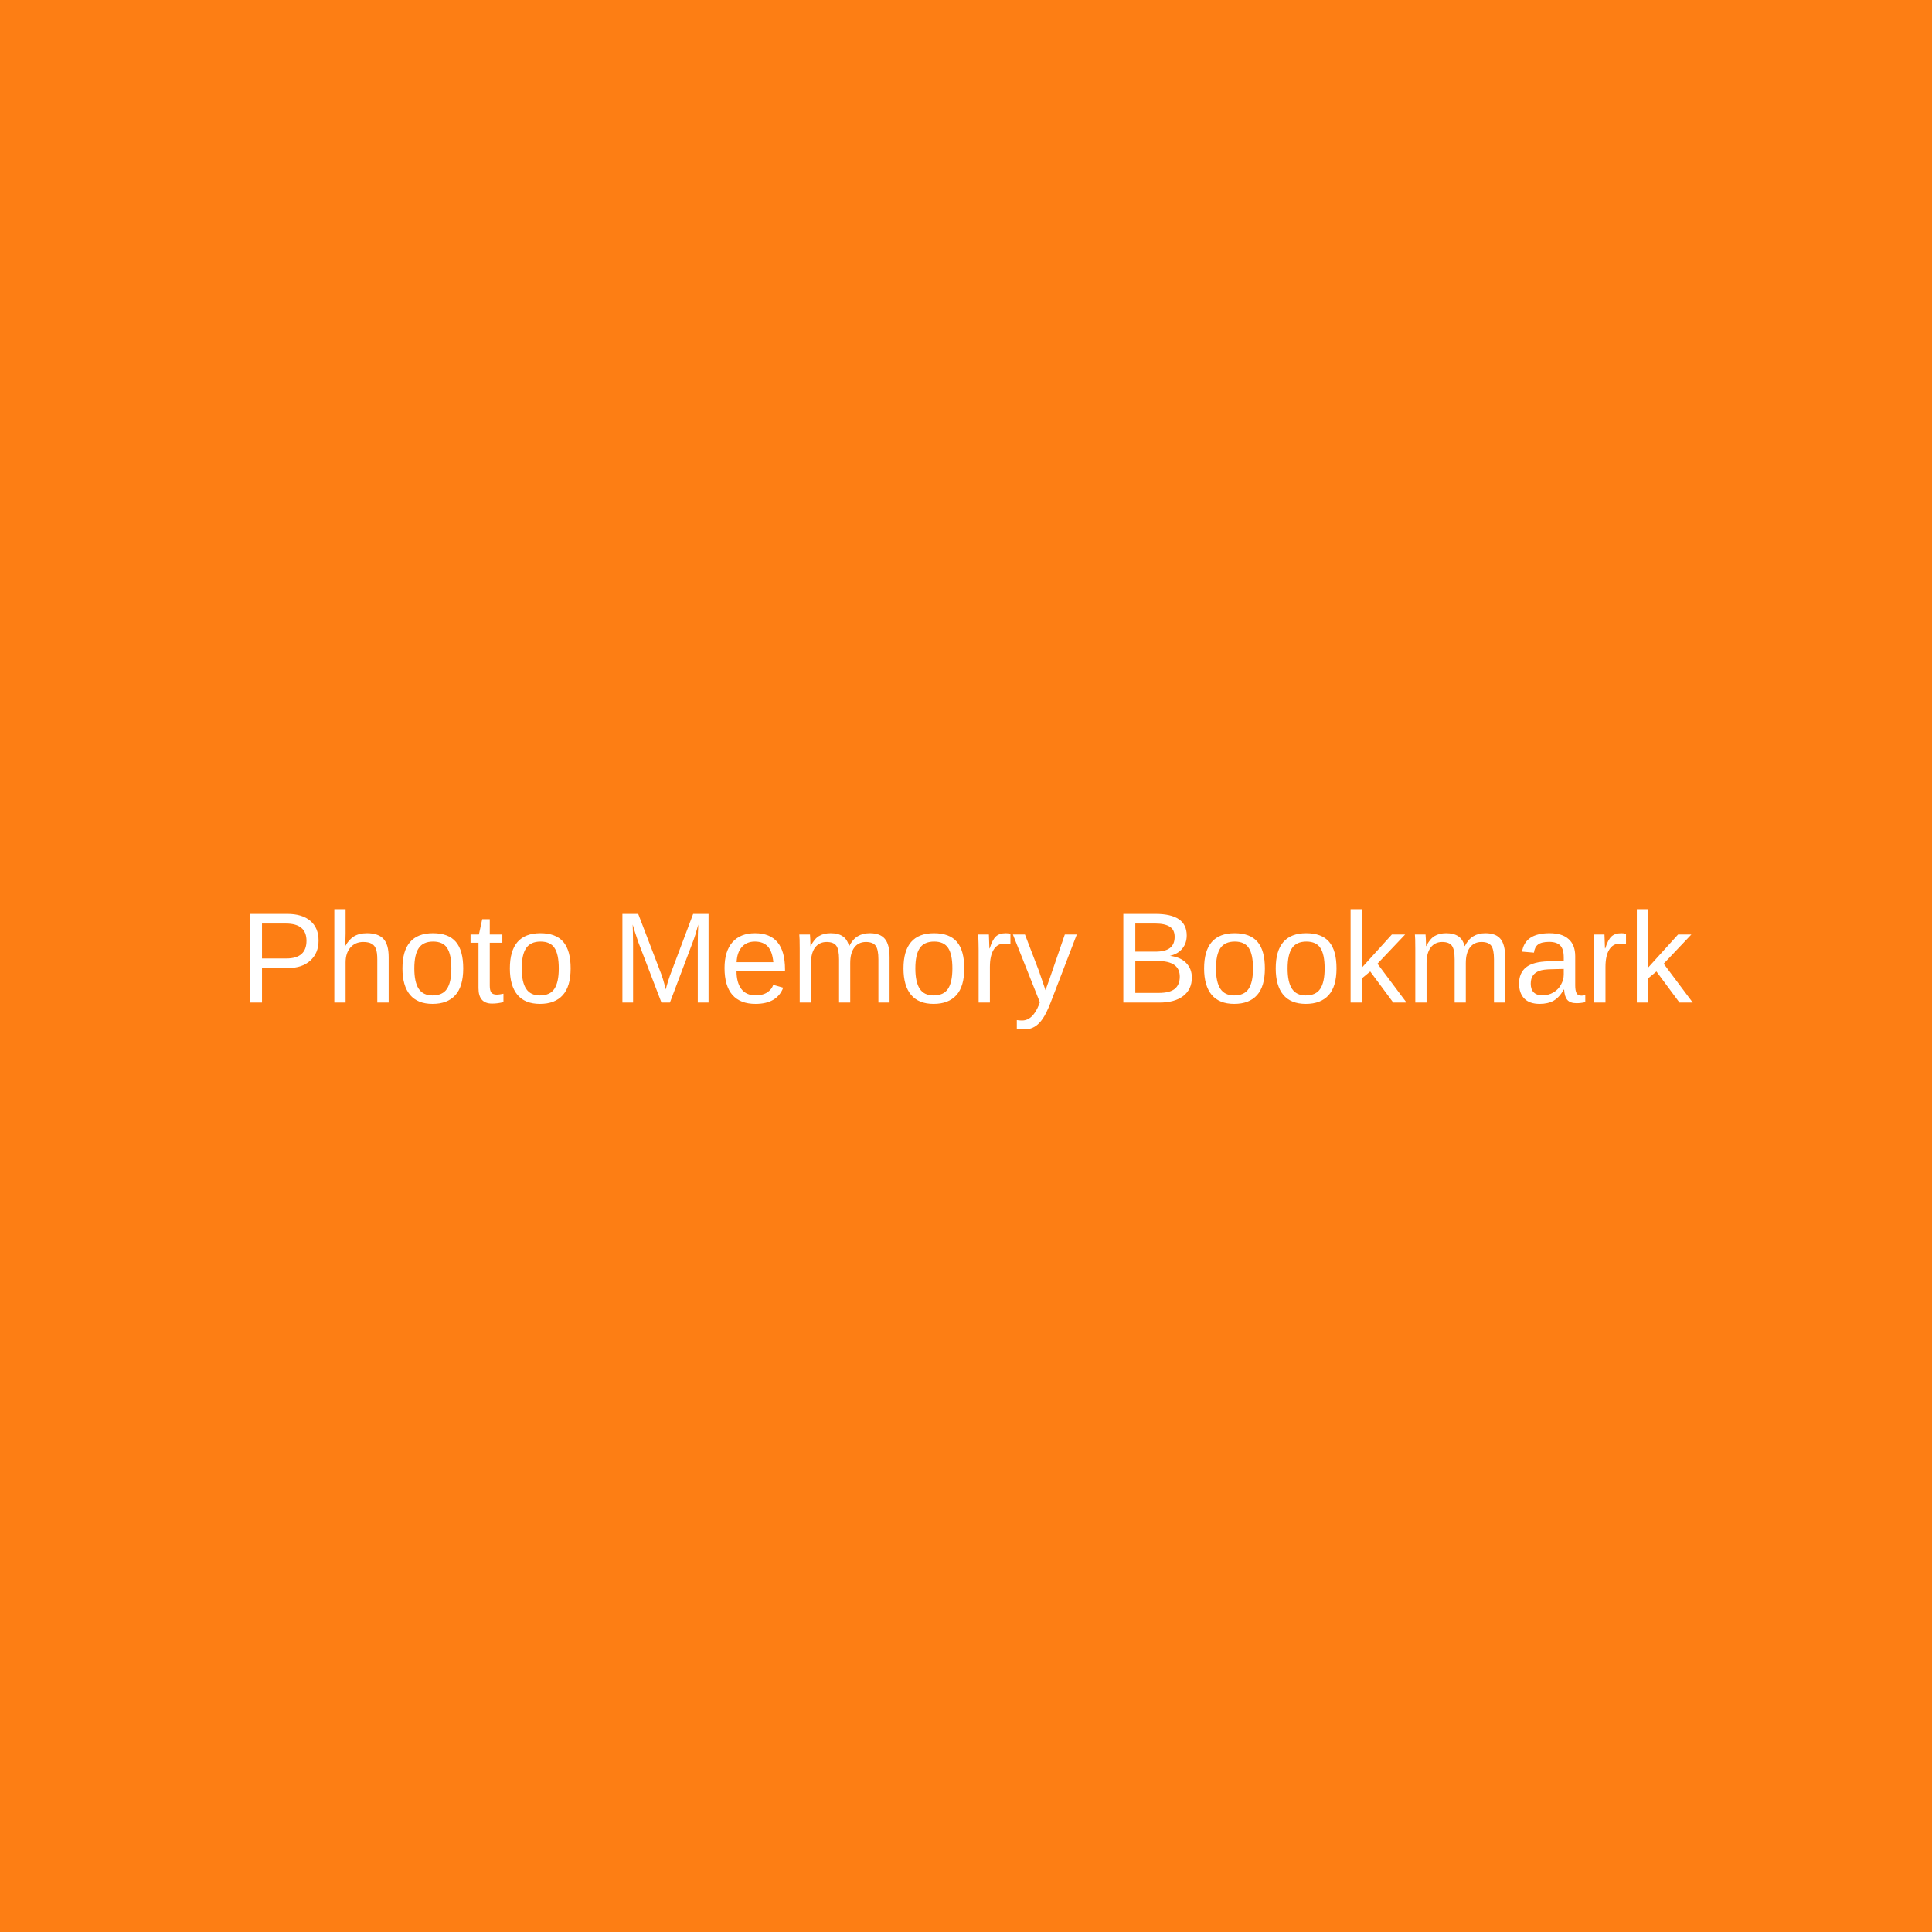
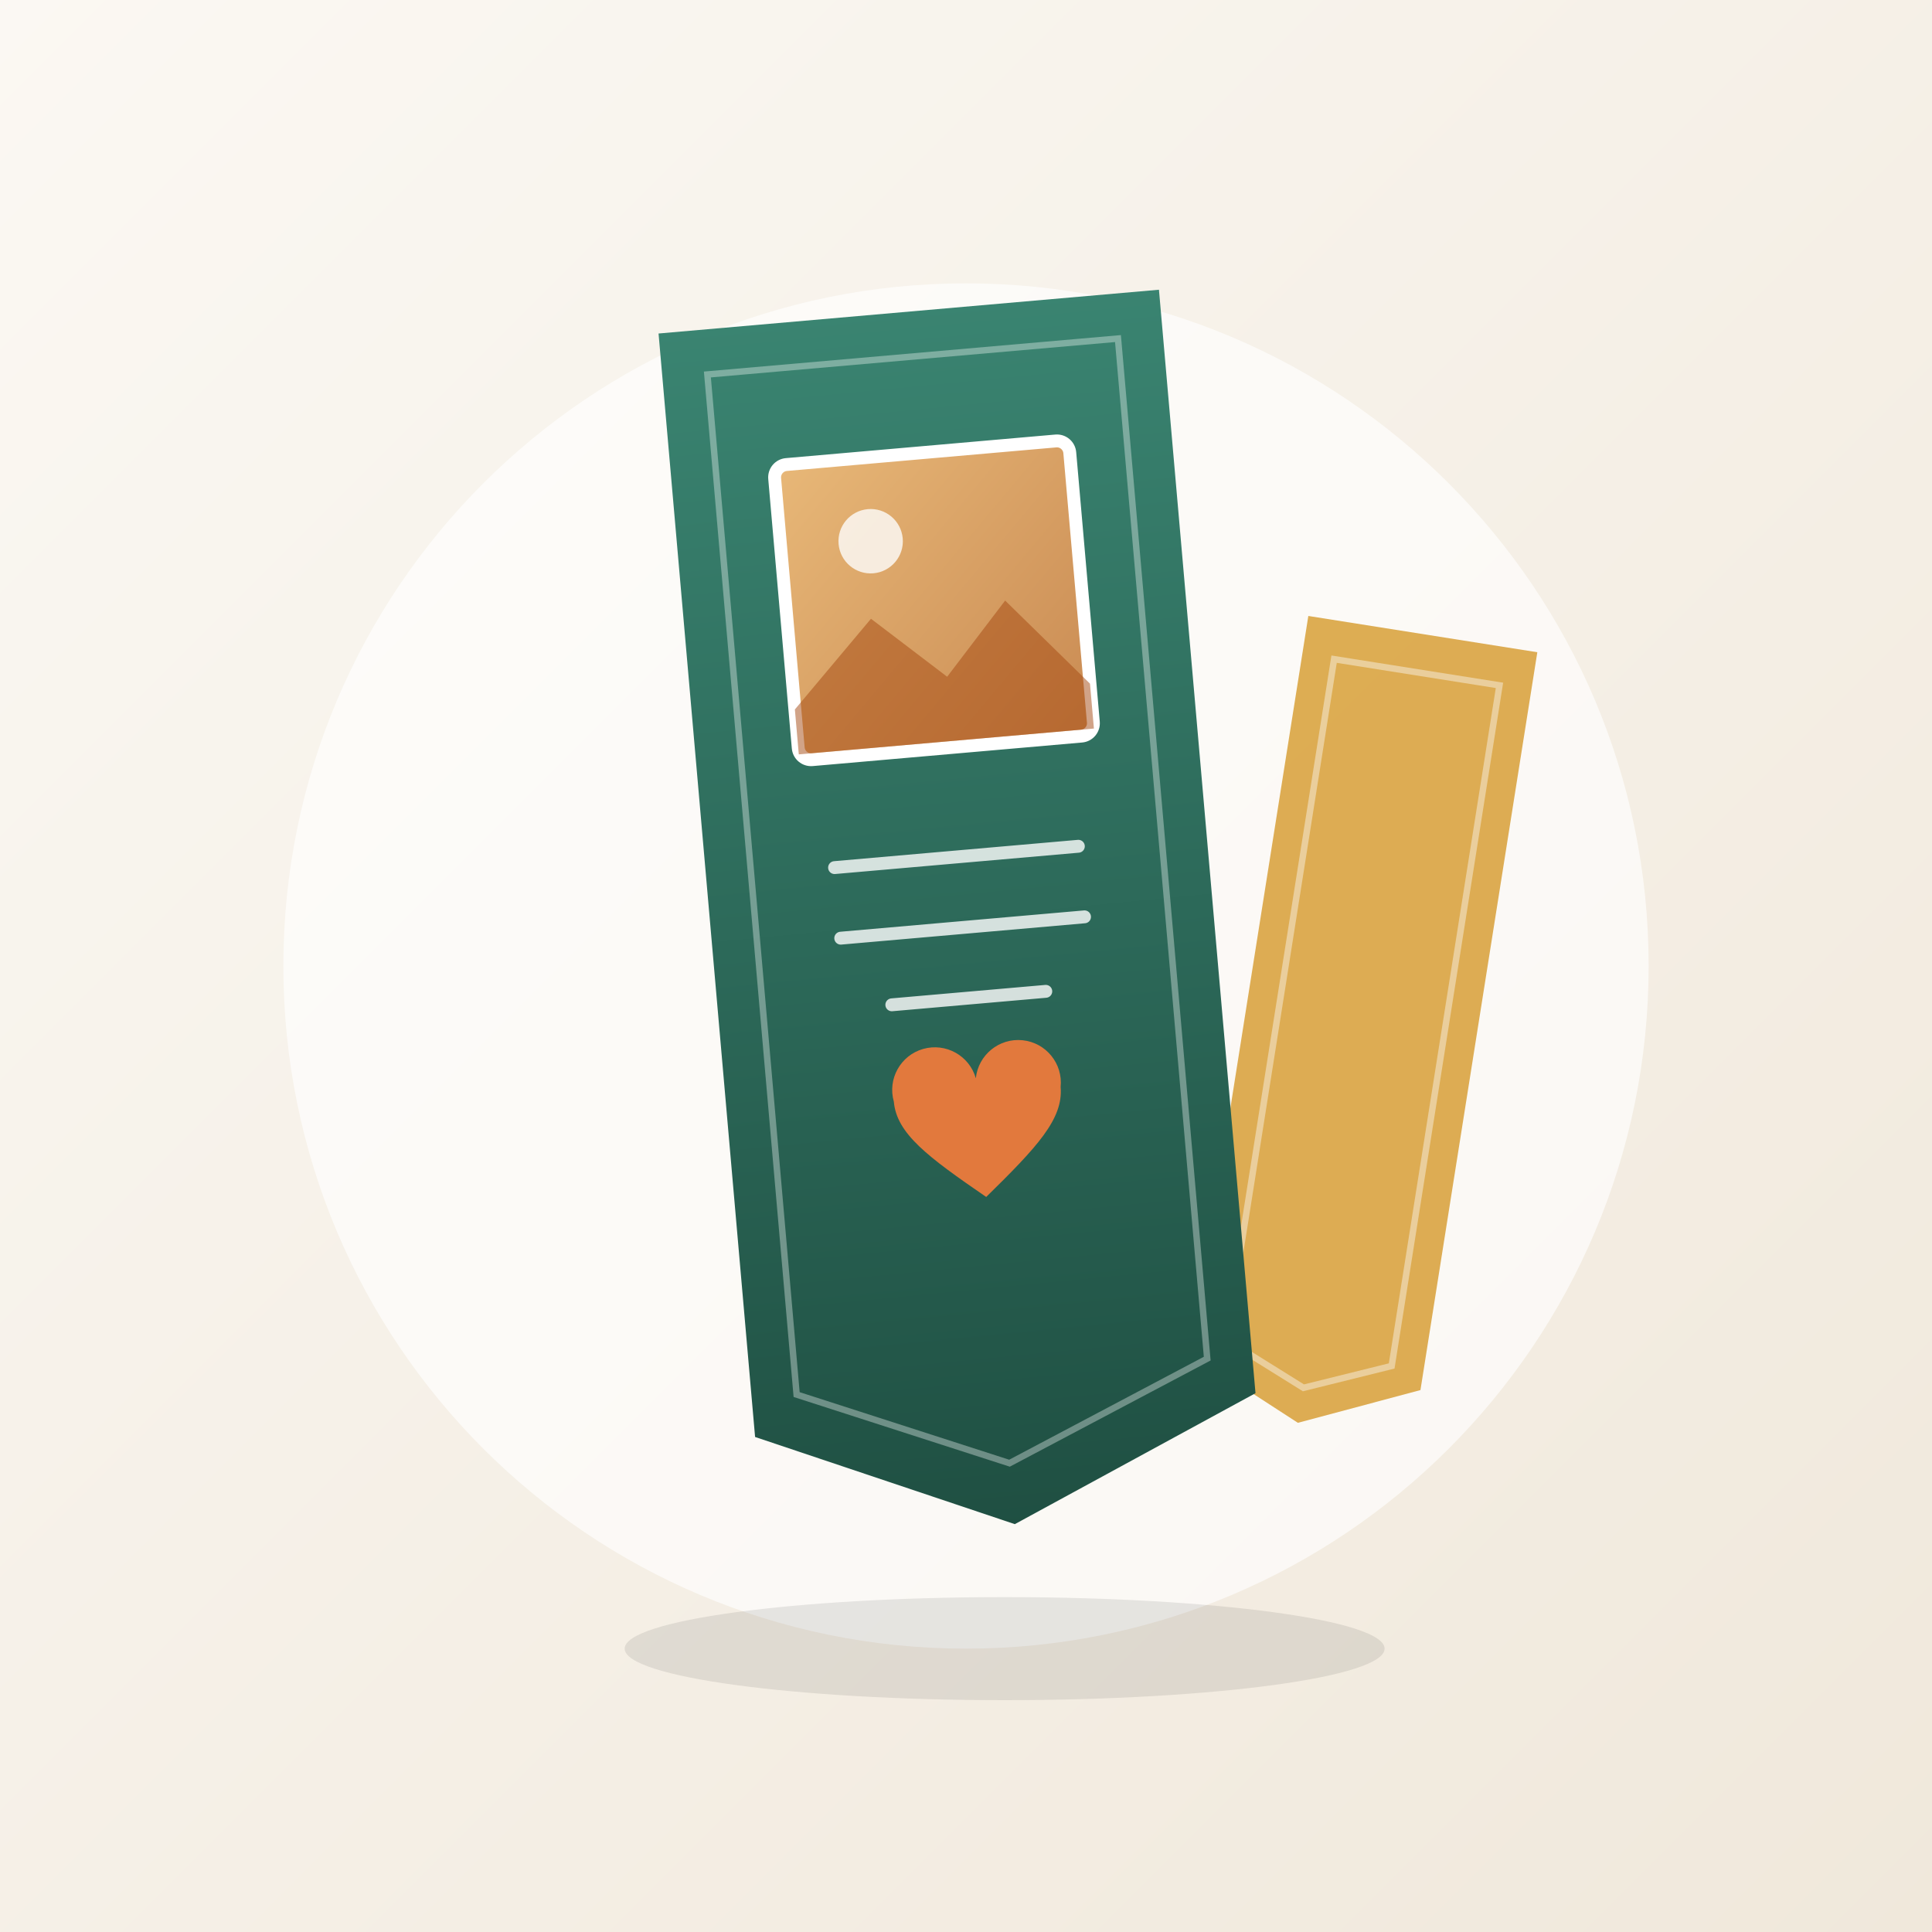
- <svg xmlns="http://www.w3.org/2000/svg" width="300" height="300" viewBox="0 0 300 300">
-   <rect width="300" height="300" fill="#fd7e14" />
-   <text x="50%" y="50%" dominant-baseline="middle" text-anchor="middle" font-family="Arial, sans-serif" font-size="20" fill="#ffffff">Photo Memory Bookmark</text>
+ <svg xmlns="http://www.w3.org/2000/svg" width="600" height="600" viewBox="0 0 600 600" role="img" aria-label="Photo Memory Bookmark: a deep green bookmark with a photo panel and a personal message">
+   <defs>
+     <linearGradient id="bg" x1="0" y1="0" x2="1" y2="1">
+       <stop offset="0" stop-color="#fbf8f3" />
+       <stop offset="1" stop-color="#f0e8db" />
+     </linearGradient>
+     <linearGradient id="bm" x1="0" y1="0" x2="0" y2="1">
+       <stop offset="0" stop-color="#3a8471" />
+       <stop offset="1" stop-color="#1f4f42" />
+     </linearGradient>
+     <linearGradient id="ph" x1="0" y1="0" x2="1" y2="1">
+       <stop offset="0" stop-color="#e8b878" />
+       <stop offset="1" stop-color="#c98a52" />
+     </linearGradient>
+   </defs>
+   <rect width="600" height="600" fill="url(#bg)" />
+   <circle cx="300" cy="300" r="212" fill="#ffffff" opacity=".65" />
+   <ellipse cx="312" cy="512" rx="118" ry="16" fill="#1f1d1a" opacity=".1" />
+   <g transform="rotate(9 300 300)" opacity=".9">
+     <path d="M388 176h72v232l-36 16-36-16z" fill="#d9a441" />
+     <path d="M398 188h52v214l-26 11-26-11z" fill="none" stroke="#fbf8f3" stroke-width="2" opacity=".45" />
+   </g>
+   <g transform="rotate(-5 300 300)">
+     <path d="M222 96h156v344l-78 34-78-34z" fill="url(#bm)" />
+     <path d="M236 110h128v318l-64 27-64-27z" fill="none" stroke="#ffffff" stroke-width="2" opacity=".35" />
+     <rect x="254" y="140" width="92" height="92" rx="4" fill="url(#ph)" stroke="#ffffff" stroke-width="4" />
+     <path d="M254 216l26-26 22 20 20-22 24 28v14h-92z" fill="#a4470f" opacity=".5" />
+     <circle cx="282" cy="166" r="10" fill="#fbf8f3" opacity=".85" />
+     <g stroke="#ffffff" stroke-width="4" stroke-linecap="round" opacity=".8">
+       <path d="M262 266h76M262 288h76M276 310h48" />
+     </g>
+     <path d="M300 372c-17-14-26-22-26-32a13 13 0 0 1 26-5 13 13 0 0 1 26 5c0 10-9 18-26 32z" fill="#e2793d" />
+   </g>
</svg>
